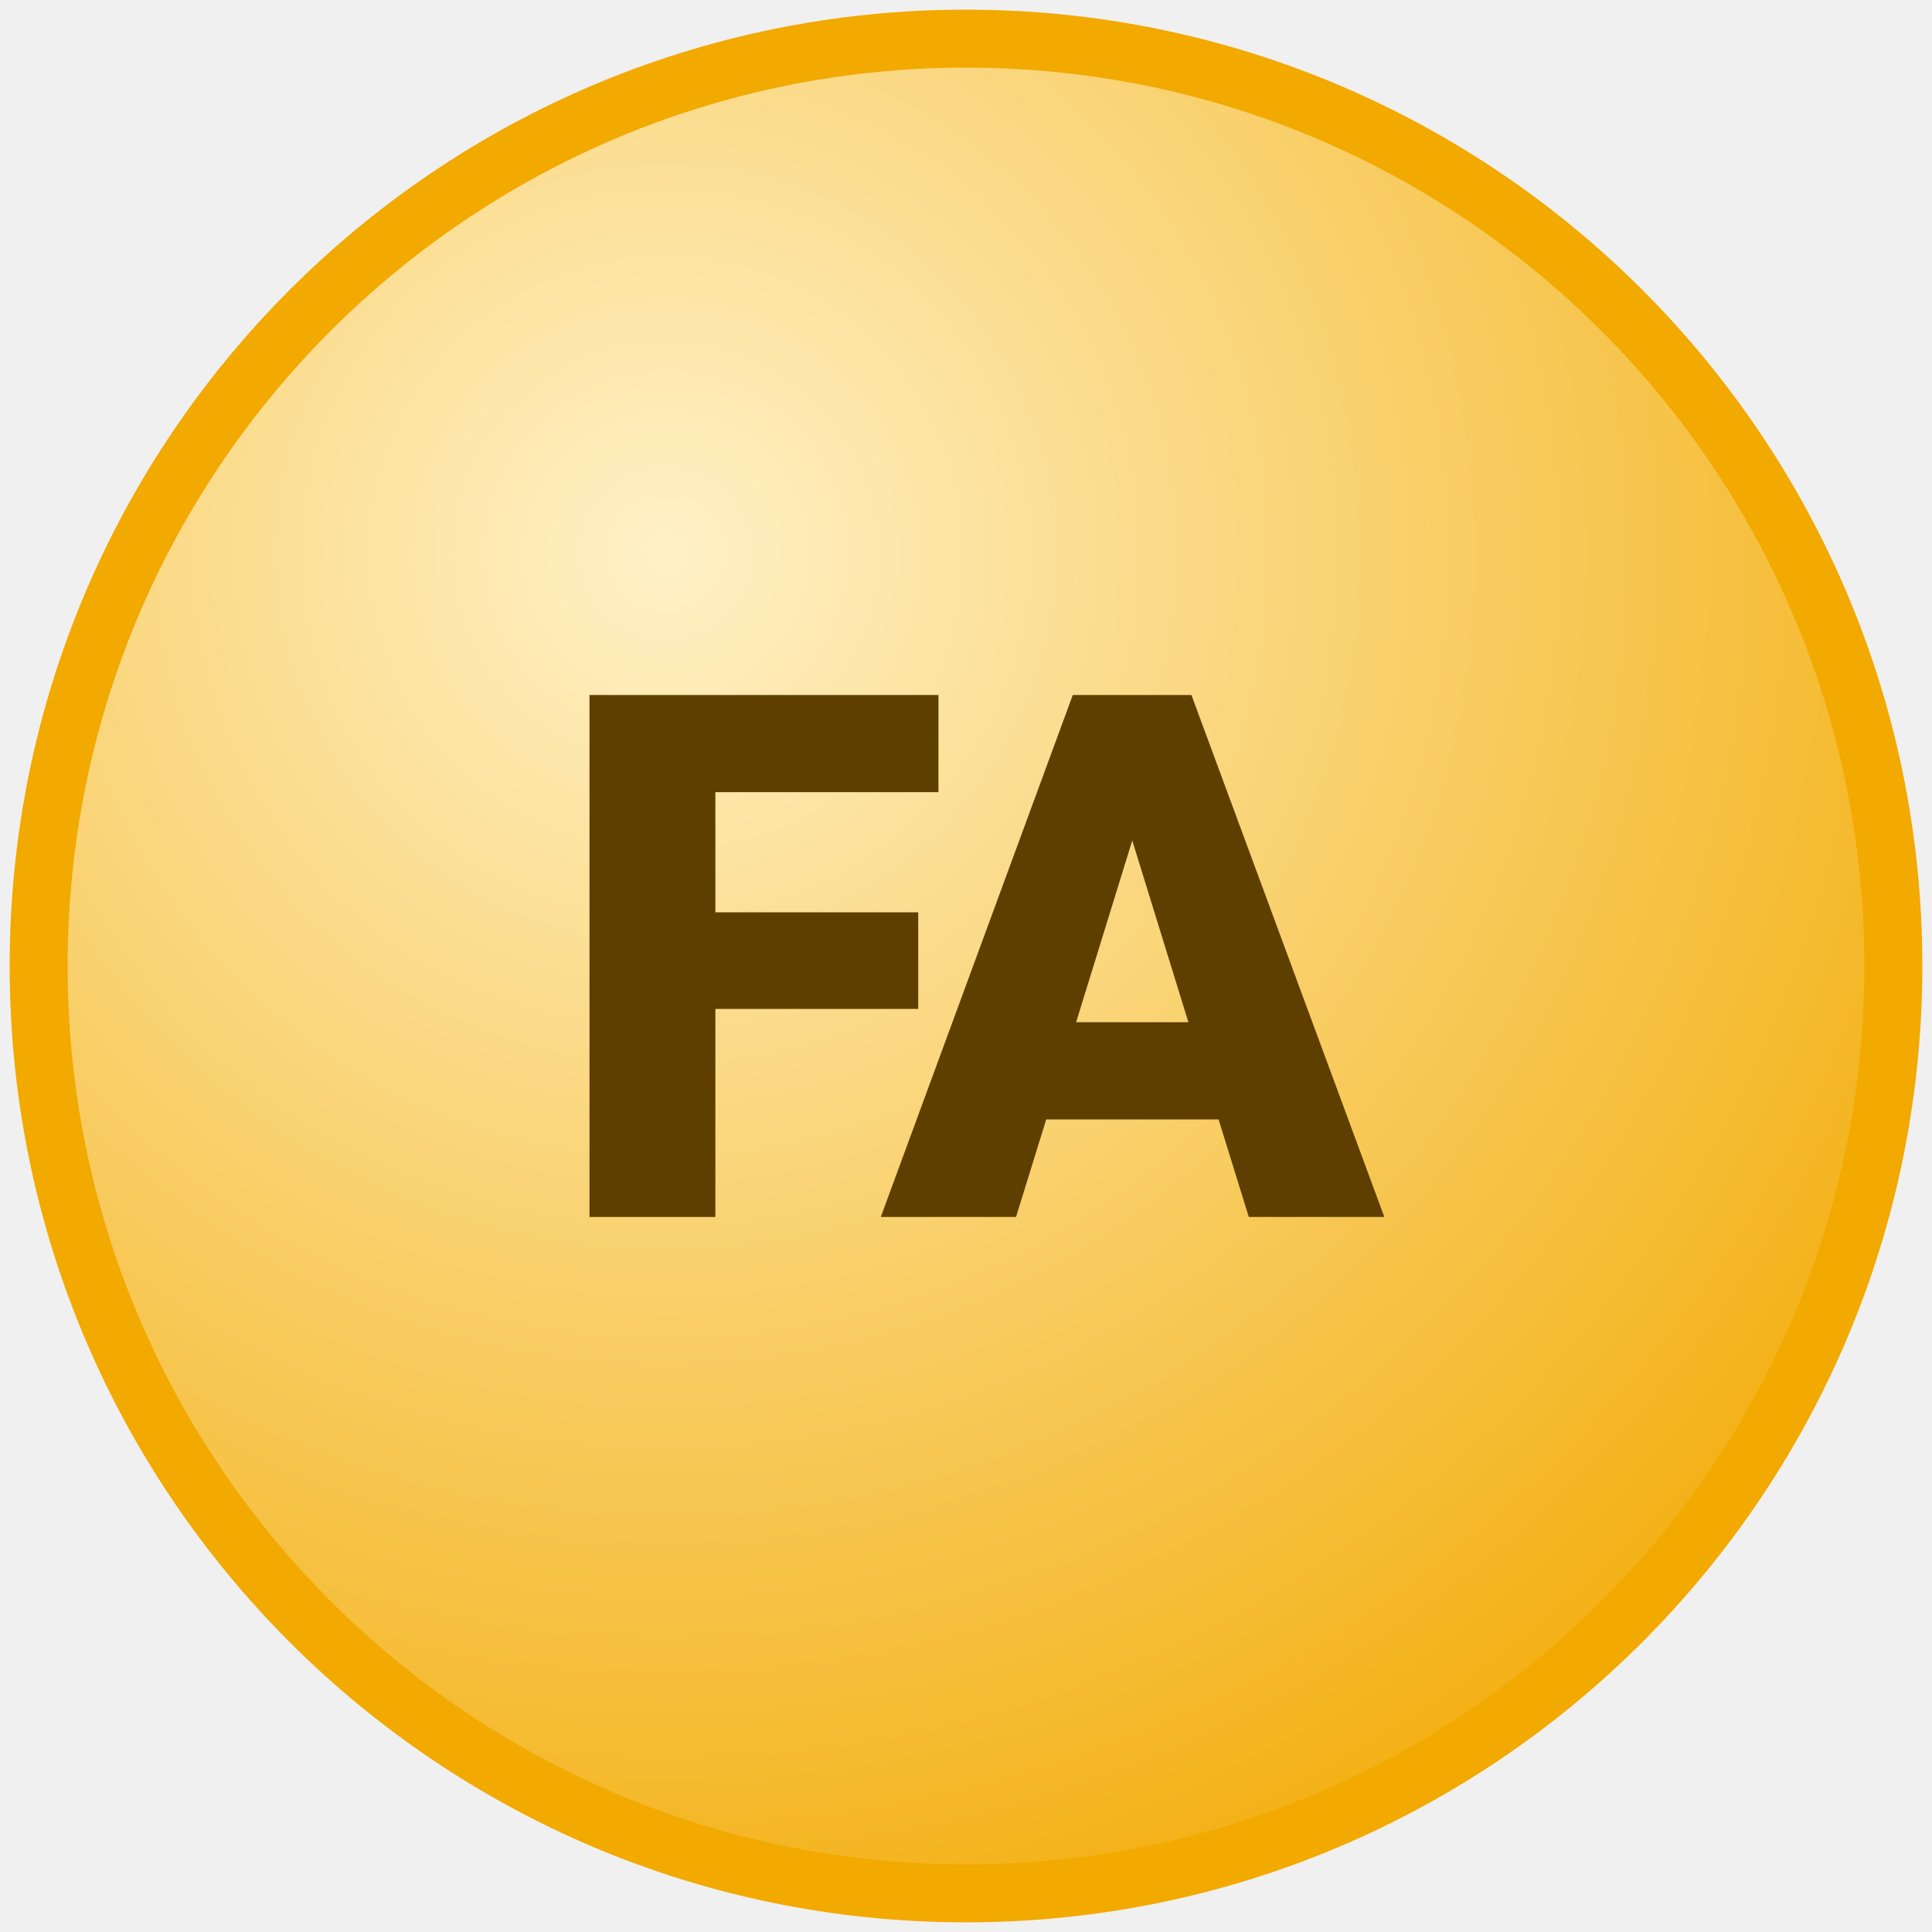
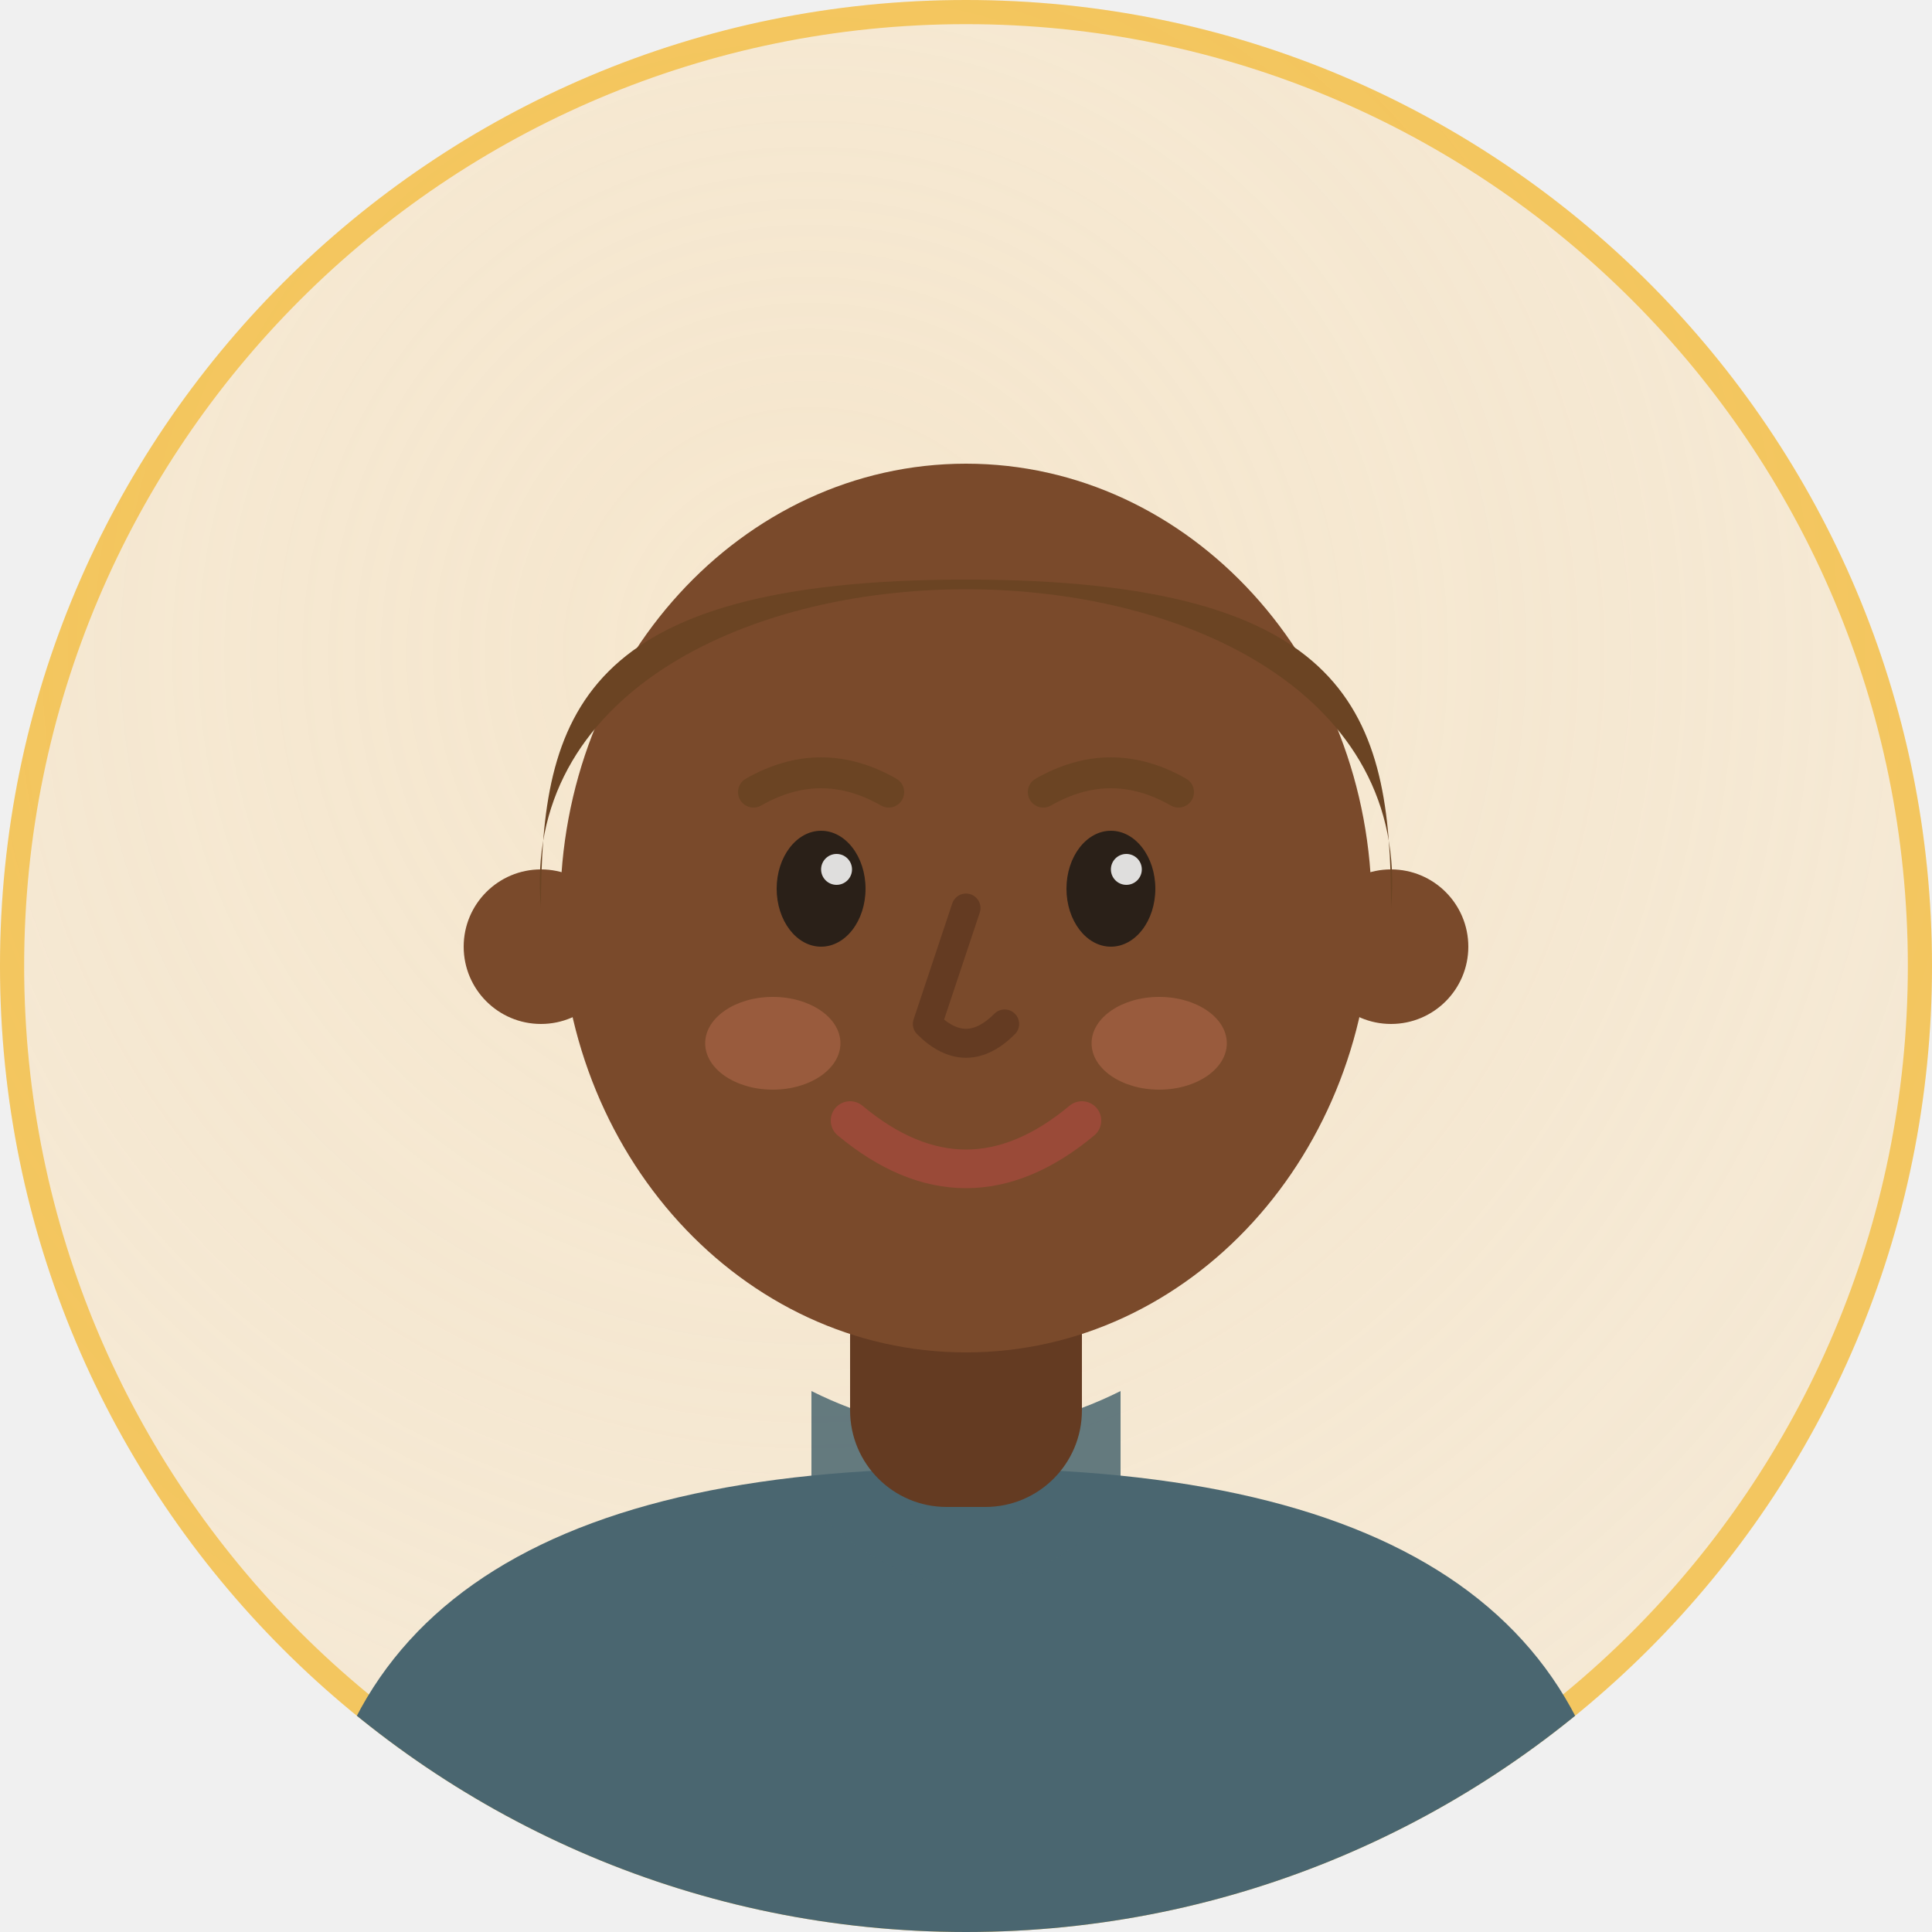
- <svg xmlns="http://www.w3.org/2000/svg" viewBox="0 0 100 100" role="img" aria-label="FA avatar">
+ <svg xmlns="http://www.w3.org/2000/svg" viewBox="0 0 100 100" role="img" aria-label="member portrait">
  <defs>
-     <radialGradient id="bg" cx="34%" cy="28%" r="85%">
-       <stop offset="0%" stop-color="#FFF1C7" />
-       <stop offset="100%" stop-color="#F2A900" />
+     <radialGradient id="bg" cx="42%" cy="34%" r="75%">
+       <stop offset="0%" stop-color="#F6E7CE" />
+       <stop offset="100%" stop-color="#F6E7CE" stop-opacity="0.78" />
    </radialGradient>
+     <clipPath id="disc">
+       <circle cx="50" cy="50" r="50" />
+     </clipPath>
  </defs>
-   <circle cx="50" cy="50" r="48" fill="url(#bg)" stroke="#F2A900" stroke-width="3" />
-   <text x="50" y="50" font-family="-apple-system,BlinkMacSystemFont,'Segoe UI',Roboto,Helvetica,Arial,sans-serif" font-size="38" font-weight="800" fill="#5E3F00" text-anchor="middle" dominant-baseline="central">FA</text>
+   <g clip-path="url(#disc)">
+     <rect x="0" y="0" width="100" height="100" fill="url(#bg)" />
+     <circle cx="50" cy="50" r="50" fill="none" stroke="#F2A900" stroke-width="2.5" stroke-opacity="0.55" />
+     <path d="M16 100 Q16 76 50 76 Q84 76 84 100 Z" fill="#4A6670" />
+     <path d="M42 78 Q50 86 58 78 L58 72 Q50 76 42 72 Z" fill="#4A6670" opacity="0.85" />
+     <rect x="44" y="64" width="12" height="14" rx="5" fill="#643B22" />
+     <ellipse cx="50" cy="47" rx="21" ry="23" fill="#7A4A2B" />
+     <circle cx="28" cy="49" r="4" fill="#7A4A2B" />
+     <circle cx="72" cy="49" r="4" fill="#7A4A2B" />
+     <ellipse cx="40" cy="54" rx="3.5" ry="2.4" fill="#E8896B" opacity="0.28" />
+     <ellipse cx="60" cy="54" rx="3.5" ry="2.4" fill="#E8896B" opacity="0.28" />
+     <ellipse cx="42.5" cy="46" rx="2.3" ry="3" fill="#2A2018" />
+     <ellipse cx="57.5" cy="46" rx="2.3" ry="3" fill="#2A2018" />
+     <circle cx="43.3" cy="45" r="0.8" fill="#fff" opacity="0.85" />
+     <circle cx="58.3" cy="45" r="0.8" fill="#fff" opacity="0.85" />
+     <path d="M39 41 Q42.5 39 46 41" stroke="#6B4423" stroke-width="1.6" fill="none" stroke-linecap="round" />
+     <path d="M54 41 Q57.5 39 61 41" stroke="#6B4423" stroke-width="1.6" fill="none" stroke-linecap="round" />
+     <path d="M50 47 L48 53 Q50 55 52 53" stroke="#643B22" stroke-width="1.5" fill="none" stroke-linecap="round" stroke-linejoin="round" />
+     <path d="M44 58 Q50 63 56 58" stroke="#9A4A38" stroke-width="2" fill="none" stroke-linecap="round" />
+     <path d="M28 47 C26 25 74 25 72 47 C72 37 70 30 50 30 C30 30 28 37 28 47 Z" fill="#6B4423" />
+   </g>
</svg>
